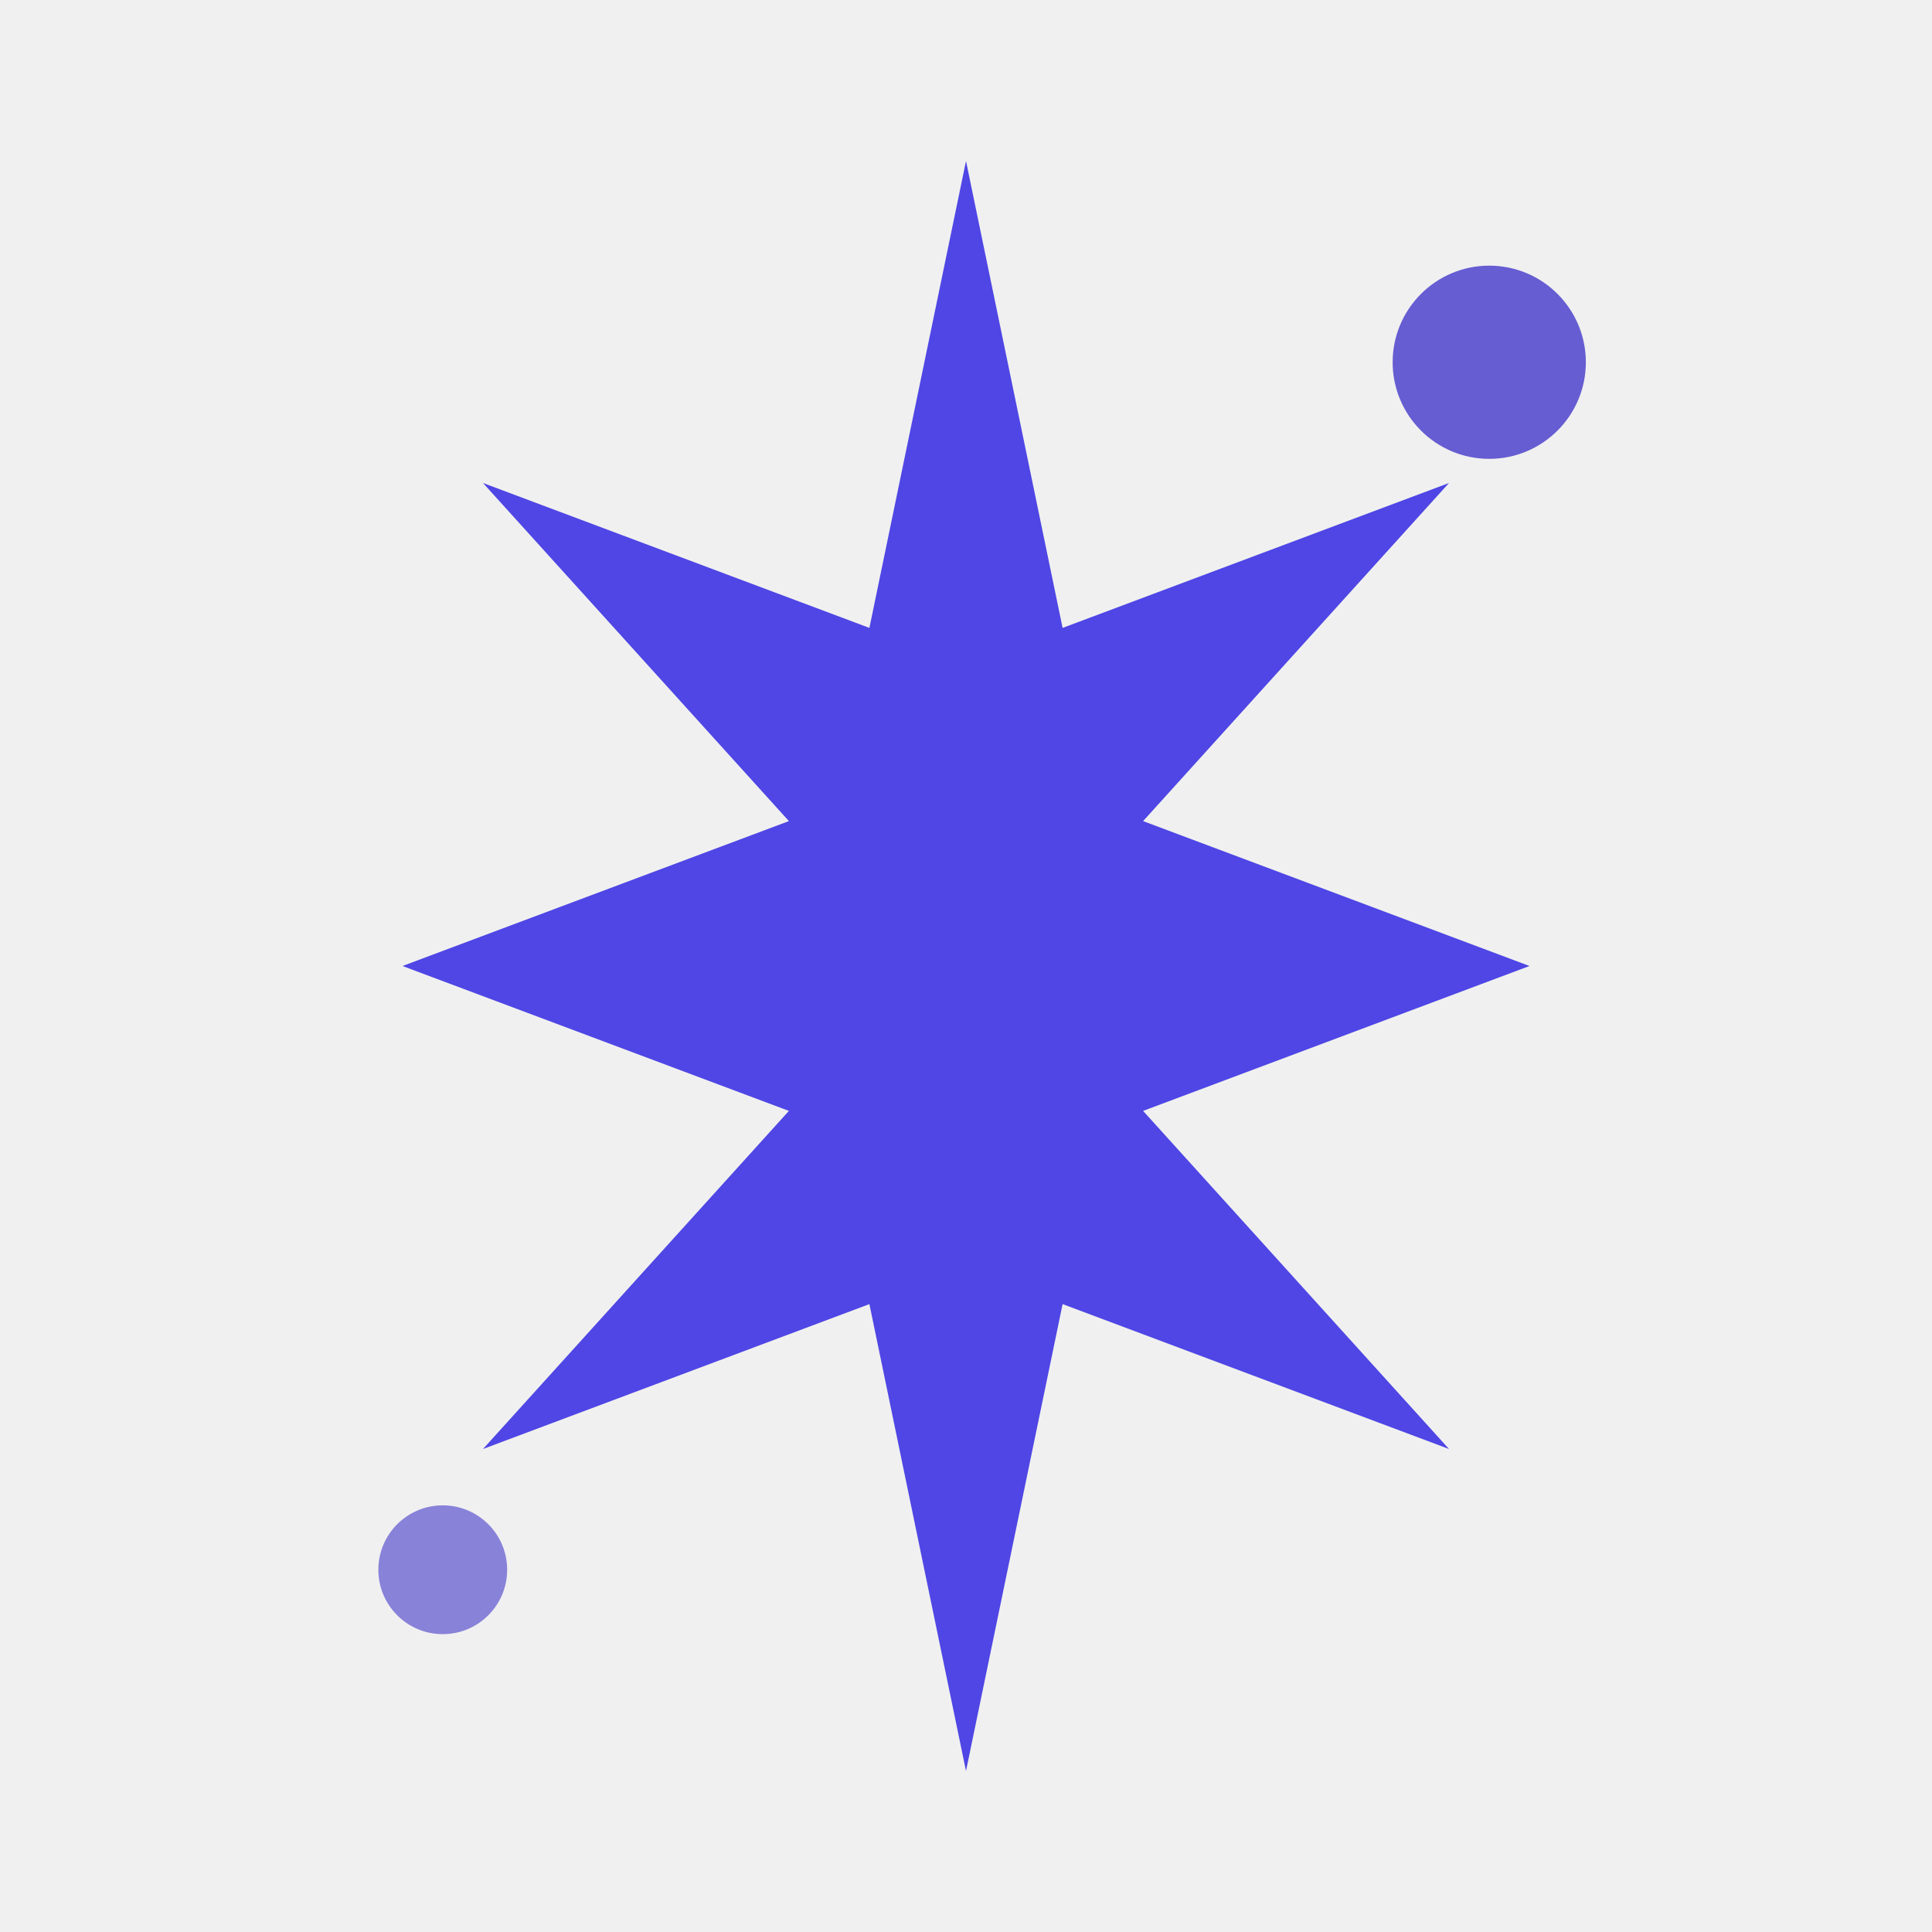
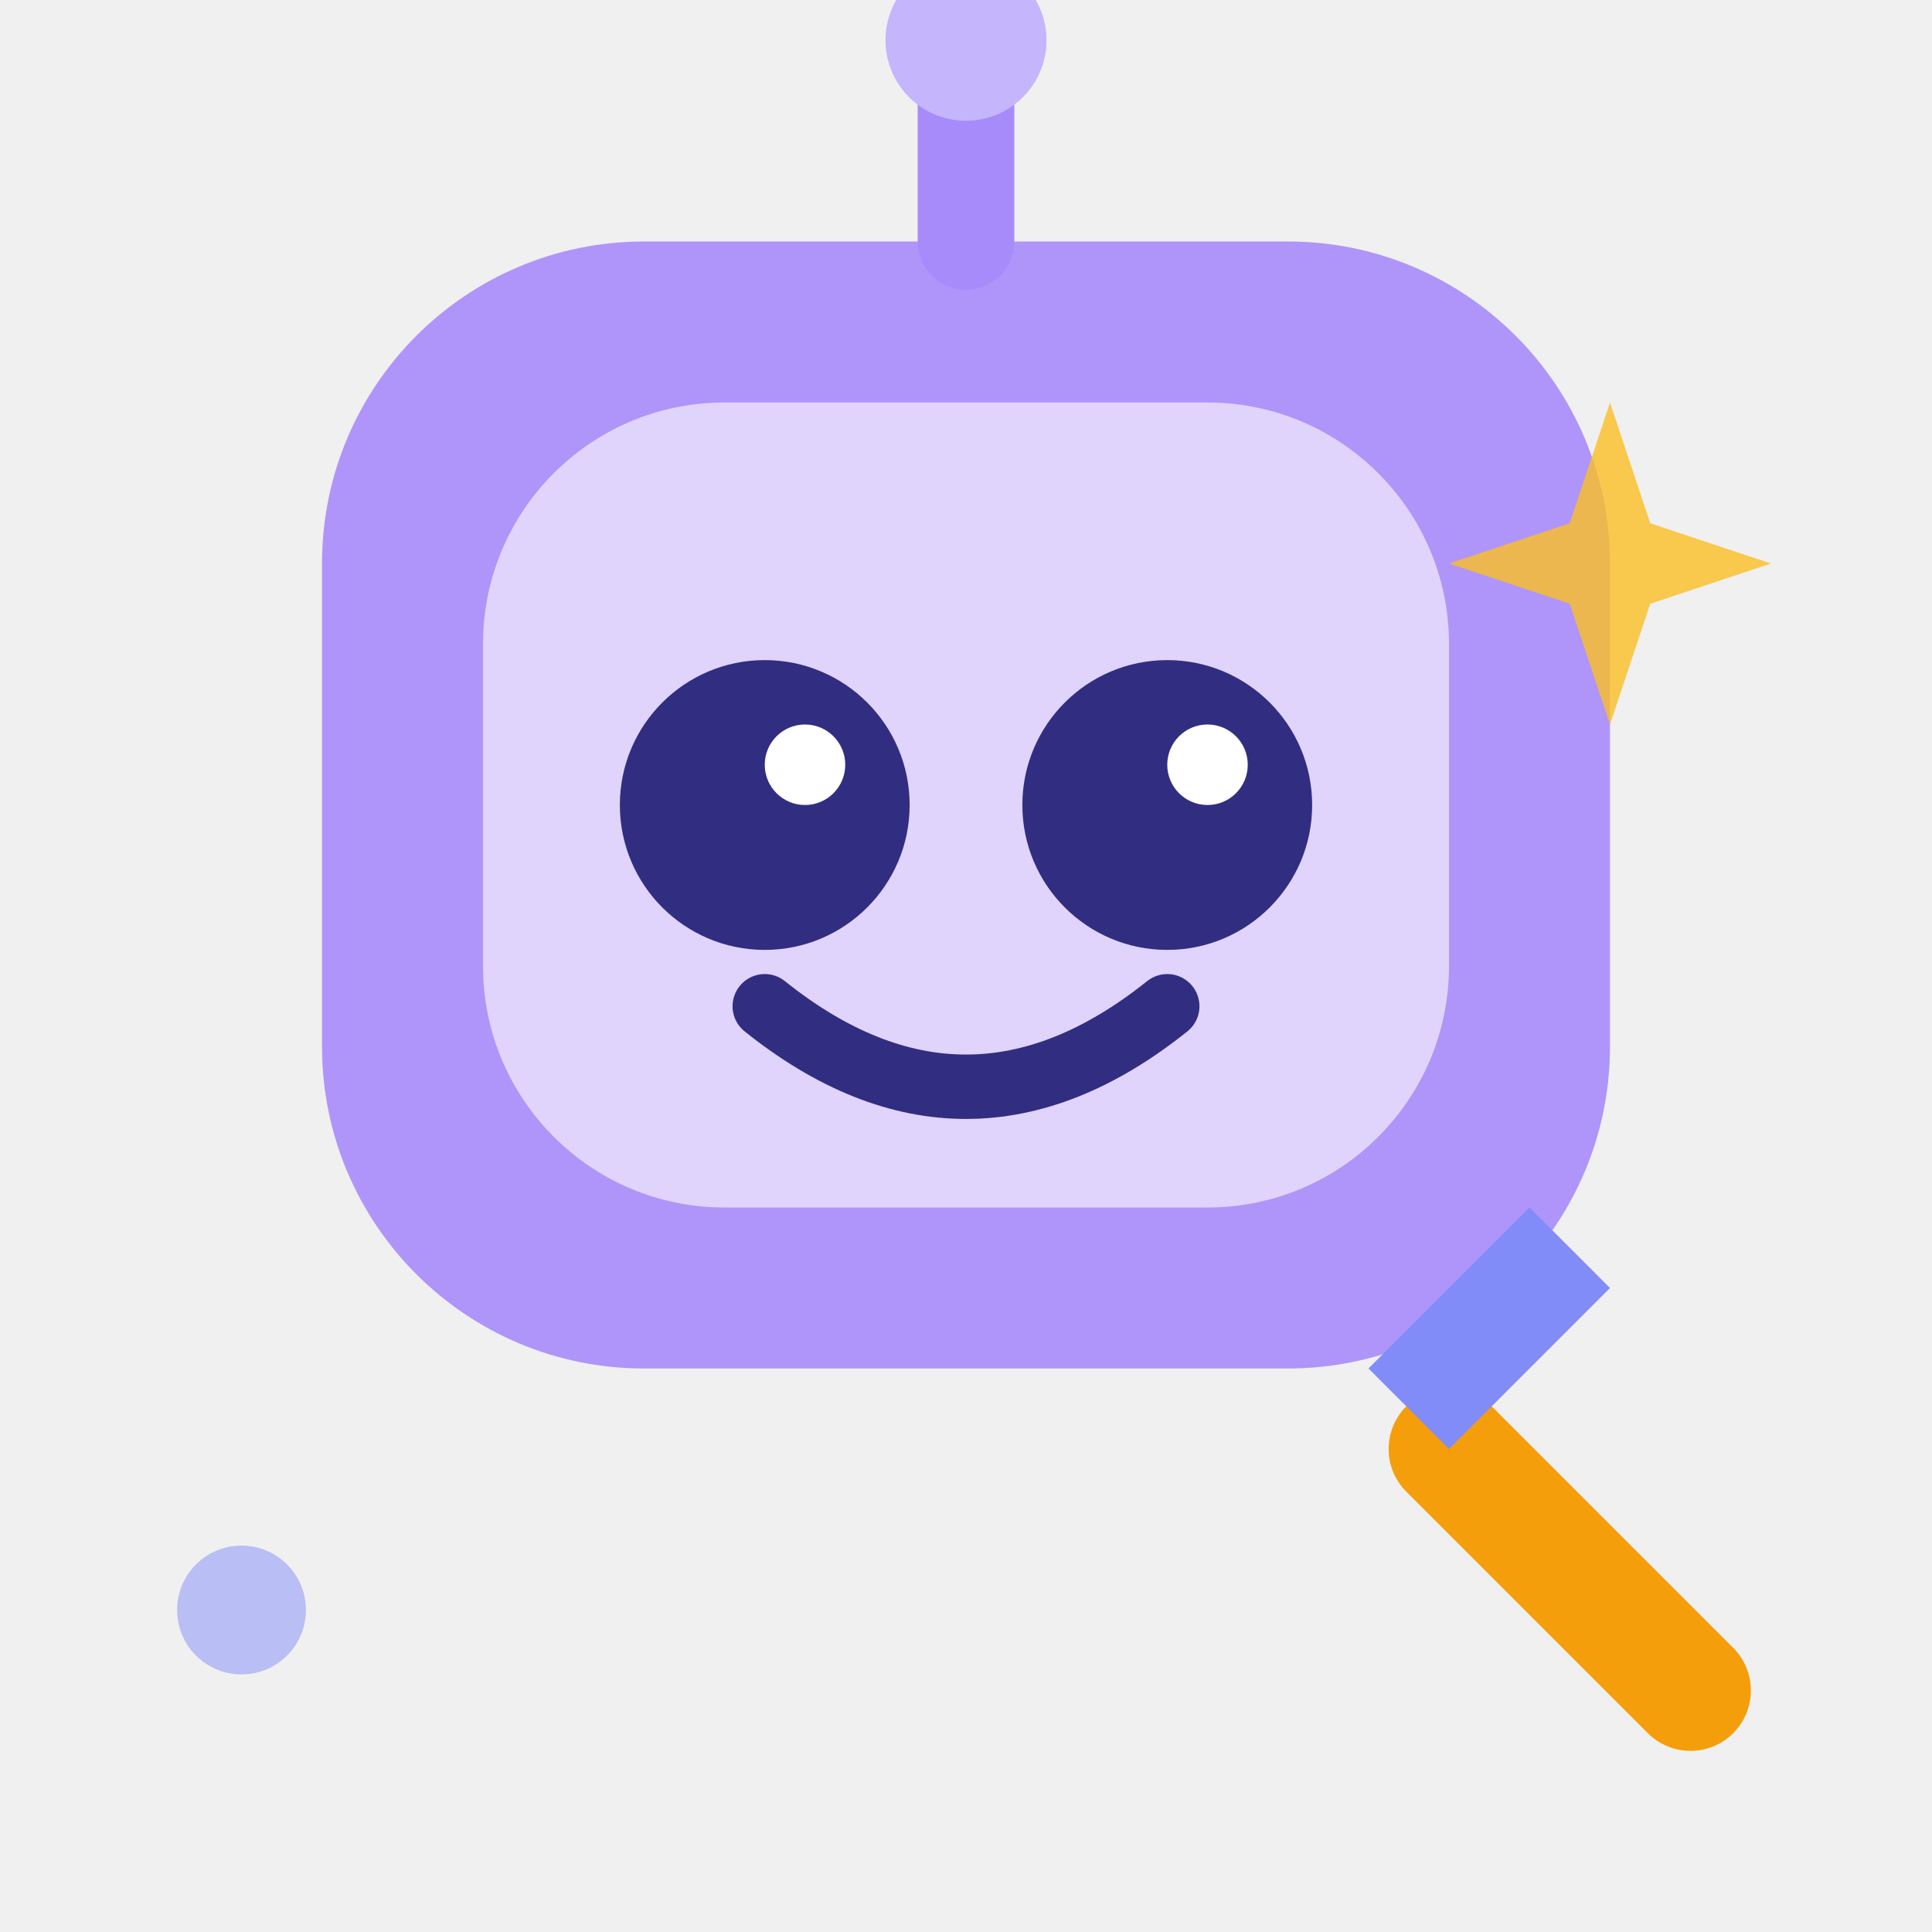
<svg xmlns="http://www.w3.org/2000/svg" width="24" height="24" viewBox="0 0 24 24" fill="none">
-   <path d="M12 2 L13.2 7.8 L18 6 L14.2 10.2 L19 12 L14.2 13.8 L18 18 L13.2 16.2 L12 22 L10.8 16.2 L6 18 L9.8 13.8 L5 12 L9.8 10.2 L6 6 L10.8 7.8 Z" fill="#4f46e5" />
-   <circle cx="18.5" cy="4.5" r="1.2" fill="#4338ca" opacity="0.8" />
-   <circle cx="5.5" cy="19.5" r="0.8" fill="#4338ca" opacity="0.6" />
+   <rect x="4" y="3" width="16" height="14" rx="4" fill="#a78bfa" opacity="0.9" />
+   <rect x="6" y="5" width="12" height="10" rx="3" fill="#e0d4fd" />
+   <circle cx="9.5" cy="10" r="1.8" fill="#312e81" />
+   <circle cx="10" cy="9.5" r="0.5" fill="white" />
+   <circle cx="14.5" cy="10" r="1.8" fill="#312e81" />
+   <circle cx="15" cy="9.5" r="0.5" fill="white" />
+   <path d="M9.5 12.5 Q12 14.5 14.5 12.5" stroke="#312e81" stroke-width="0.8" fill="none" stroke-linecap="round" />
+   <line x1="12" y1="3" x2="12" y2="1" stroke="#a78bfa" stroke-width="1.2" stroke-linecap="round" />
+   <circle cx="12" cy="0.5" r="1" fill="#c4b5fd" />
+   <line x1="18" y1="18" x2="21" y2="21" stroke="#f59e0b" stroke-width="1.5" stroke-linecap="round" />
+   <path d="M17 17 L19 15 L20 16 L18 18 Z" fill="#818cf8" />
+   <path d="M20 5 L20.5 6.5 L22 7 L20.5 7.5 L20 9 L19.5 7.5 L18 7 L19.5 6.5 Z" fill="#fbbf24" opacity="0.8" />
+   <circle cx="3" cy="20" r="0.8" fill="#818cf8" opacity="0.5" />
</svg>
